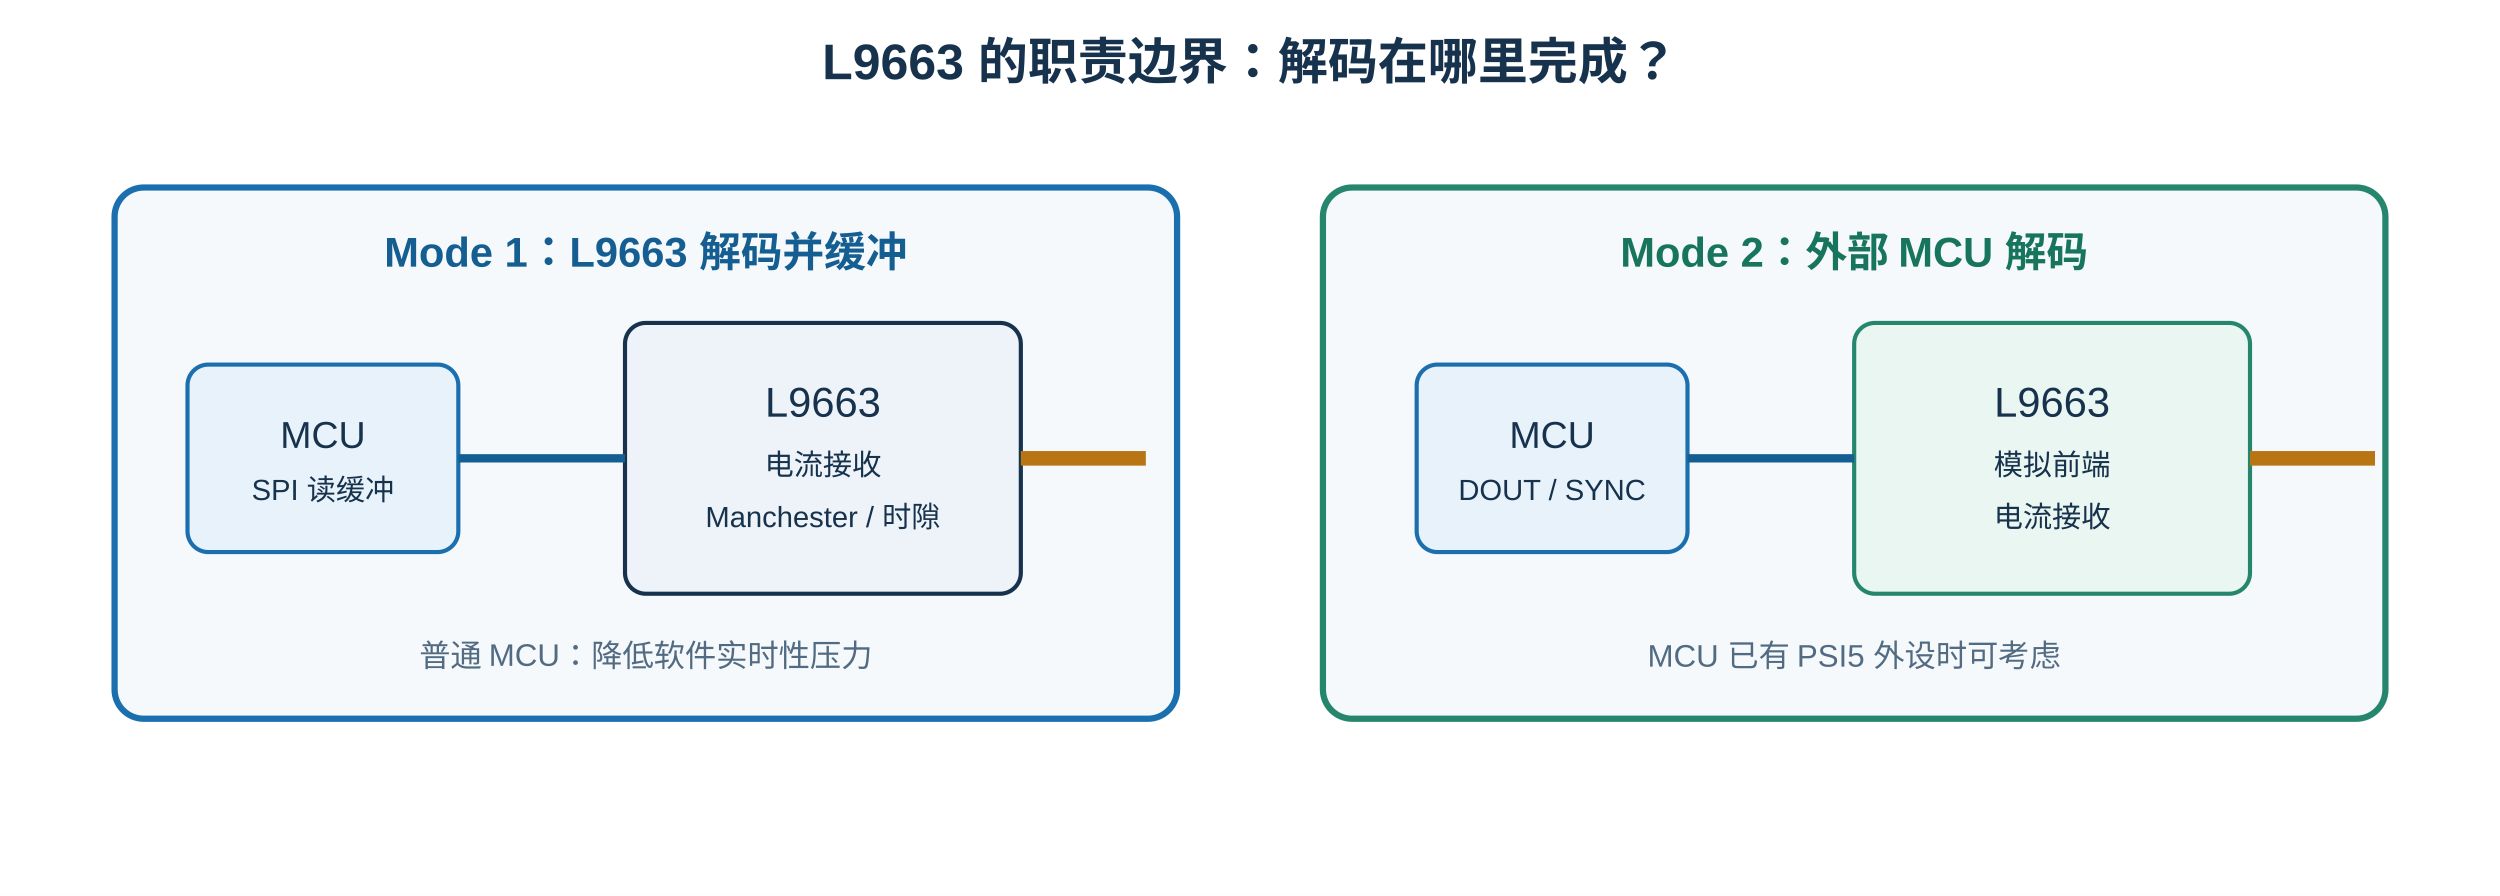
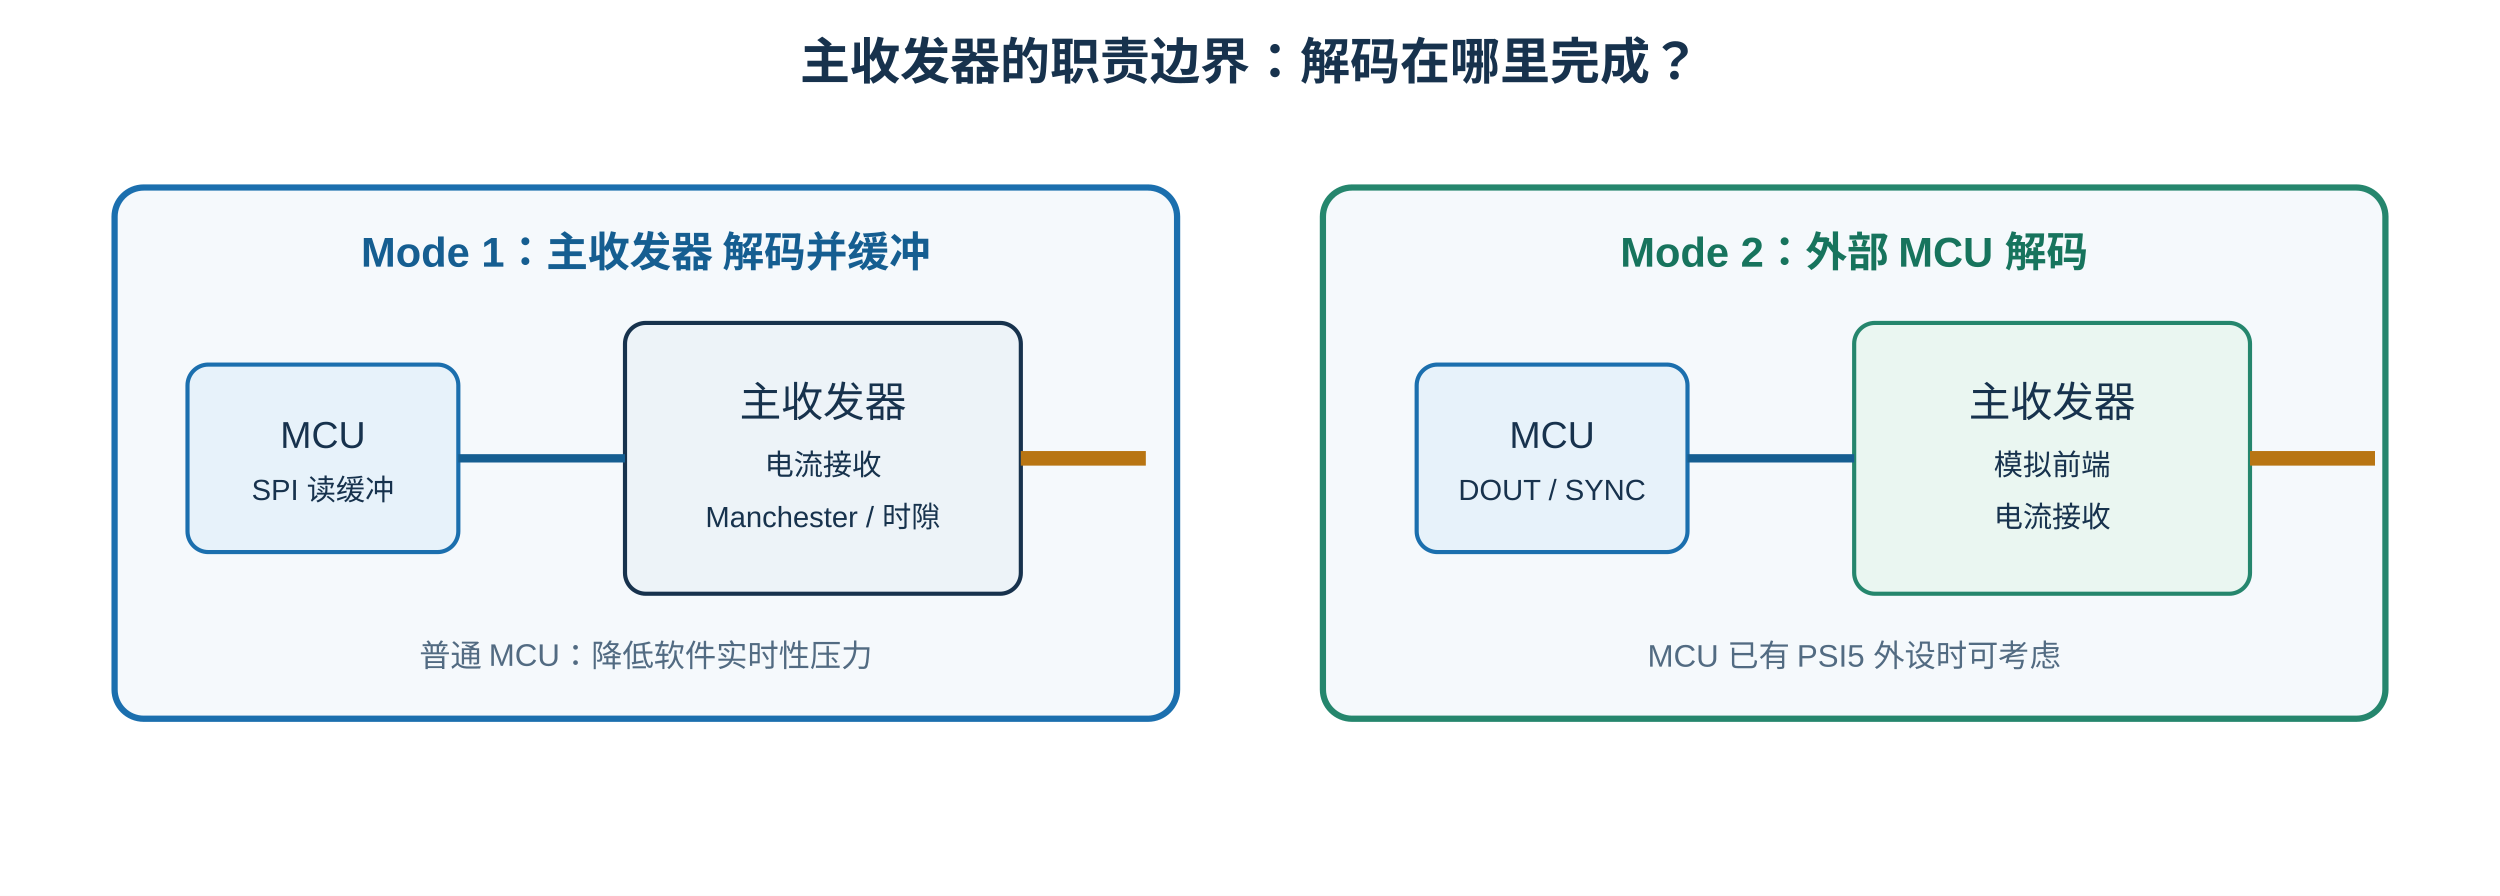
<svg xmlns="http://www.w3.org/2000/svg" viewBox="0 0 1200 430" role="img" aria-labelledby="title desc">
  <rect width="1200" height="430" fill="#ffffff" />
-   <text x="600" y="38" text-anchor="middle" font-family="Arial,'Microsoft YaHei',sans-serif" font-size="24" font-weight="700" fill="#17324d">L9663 的职责边界：解码在哪里完成？</text>
+   <text x="600" y="38" text-anchor="middle" font-family="Arial,'Microsoft YaHei',sans-serif" font-size="24" font-weight="700" fill="#17324d">主收发器的职责边界：解码在哪里完成？</text>
  <rect x="55" y="90" width="510" height="255" rx="14" fill="#f5f9fc" stroke="#1b6fae" stroke-width="3" />
  <rect x="635" y="90" width="510" height="255" rx="14" fill="#f5f9fc" stroke="#25866d" stroke-width="3" />
-   <text x="310" y="128" text-anchor="middle" font-family="Arial,'Microsoft YaHei',sans-serif" font-size="20" font-weight="700" fill="#155e91">Mode 1：L9663 解码并缓冲</text>
+   <text x="310" y="128" text-anchor="middle" font-family="Arial,'Microsoft YaHei',sans-serif" font-size="20" font-weight="700" fill="#155e91">Mode 1：主收发器 解码并缓冲</text>
  <text x="890" y="128" text-anchor="middle" font-family="Arial,'Microsoft YaHei',sans-serif" font-size="20" font-weight="700" fill="#17745d">Mode 2：外部 MCU 解码</text>
  <rect x="90" y="175" width="130" height="90" rx="10" fill="#e7f2fa" stroke="#1b6fae" stroke-width="2" />
  <rect x="300" y="155" width="190" height="130" rx="10" fill="#edf3f8" stroke="#17324d" stroke-width="2" />
  <rect x="680" y="175" width="130" height="90" rx="10" fill="#e7f2fa" stroke="#1b6fae" stroke-width="2" />
  <rect x="890" y="155" width="190" height="130" rx="10" fill="#eaf6f1" stroke="#25866d" stroke-width="2" />
  <g font-family="Arial,'Microsoft YaHei',sans-serif" text-anchor="middle" fill="#17324d">
    <text x="155" y="215" font-size="18">MCU</text>
    <text x="155" y="240" font-size="14">SPI 读缓冲</text>
-     <text x="395" y="200" font-size="20">L9663</text>
+     <text x="395" y="200" font-size="20">主收发器</text>
    <text x="395" y="228" font-size="14">电流接收</text>
    <text x="395" y="253" font-size="14">Manchester / 时隙</text>
    <text x="745" y="215" font-size="18">MCU</text>
    <text x="745" y="240" font-size="14">DOUT / SYNC</text>
-     <text x="985" y="200" font-size="20">L9663</text>
+     <text x="985" y="200" font-size="20">主收发器</text>
    <text x="985" y="228" font-size="14">模拟前端</text>
    <text x="985" y="253" font-size="14">电流接收</text>
  </g>
  <line x1="220" y1="220" x2="300" y2="220" stroke="#155e91" stroke-width="4" />
  <line x1="490" y1="220" x2="550" y2="220" stroke="#b87513" stroke-width="7" />
  <line x1="810" y1="220" x2="890" y2="220" stroke="#155e91" stroke-width="4" />
  <line x1="1080" y1="220" x2="1140" y2="220" stroke="#b87513" stroke-width="7" />
  <text x="310" y="320" text-anchor="middle" font-family="Arial,'Microsoft YaHei',sans-serif" font-size="15" fill="#526b82">普通 MCU：降低软件实时性压力</text>
  <text x="890" y="320" text-anchor="middle" font-family="Arial,'Microsoft YaHei',sans-serif" font-size="15" fill="#526b82">MCU 已有 PSI5 外设时可考虑</text>
</svg>
